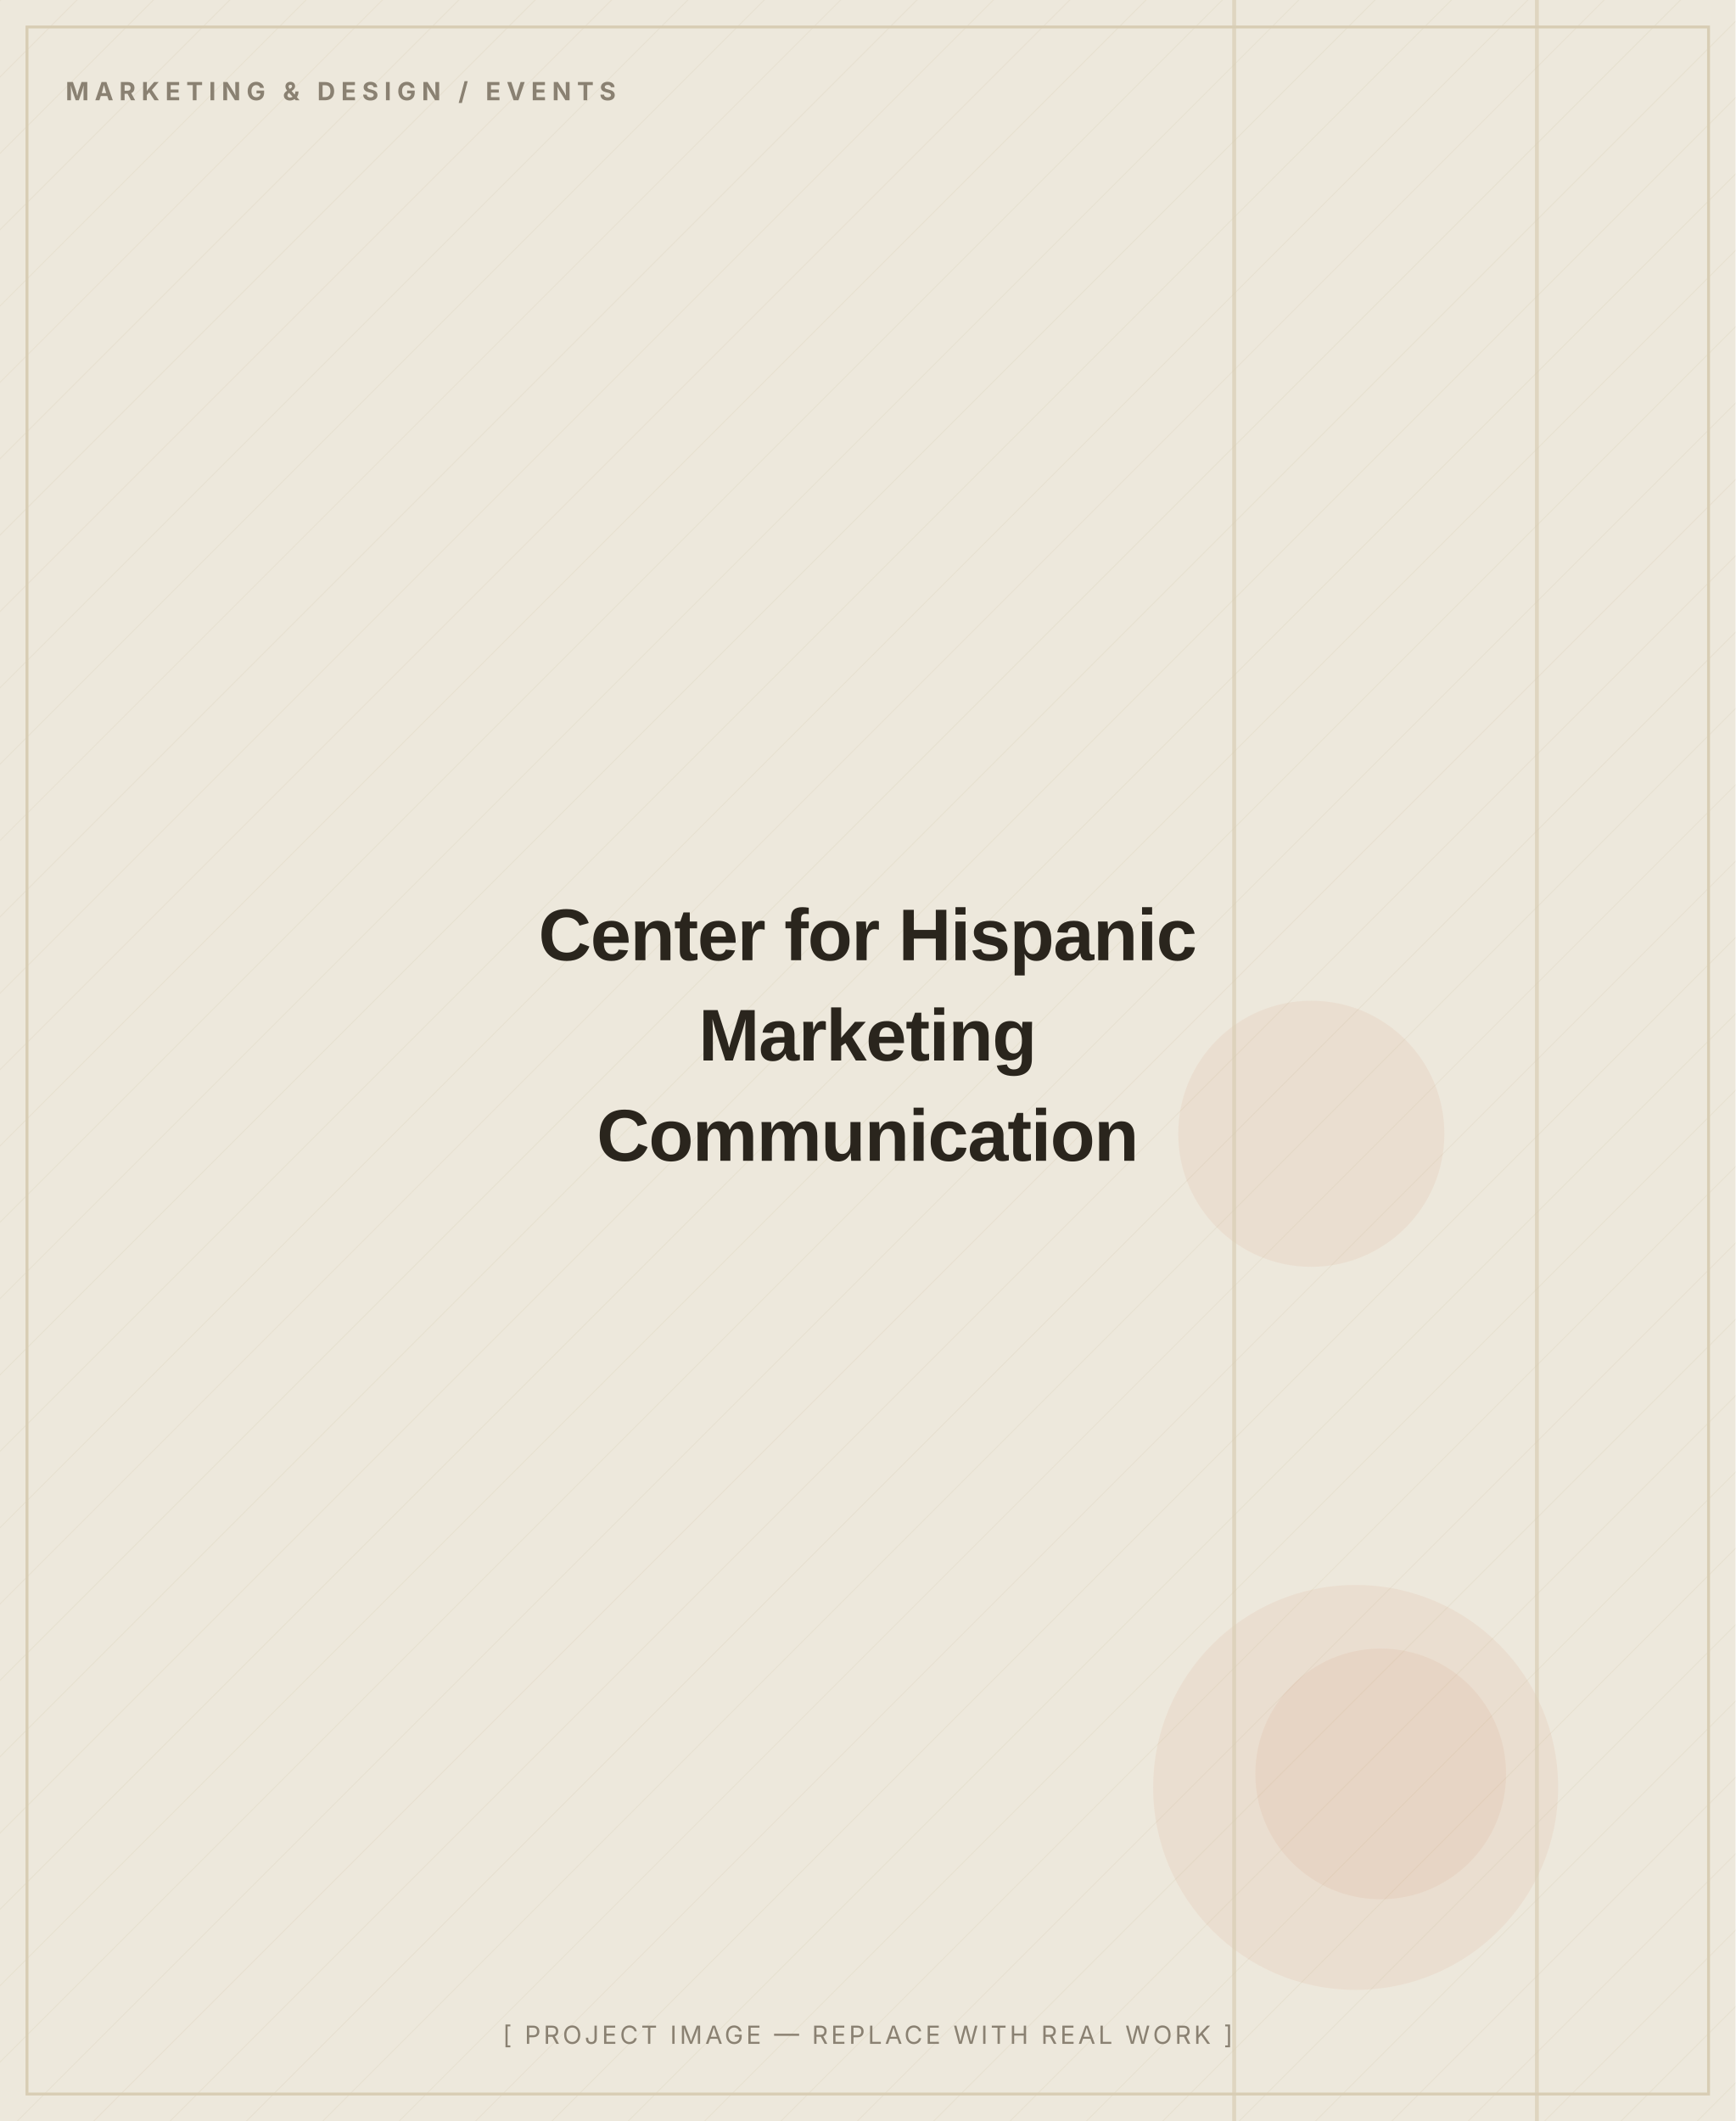
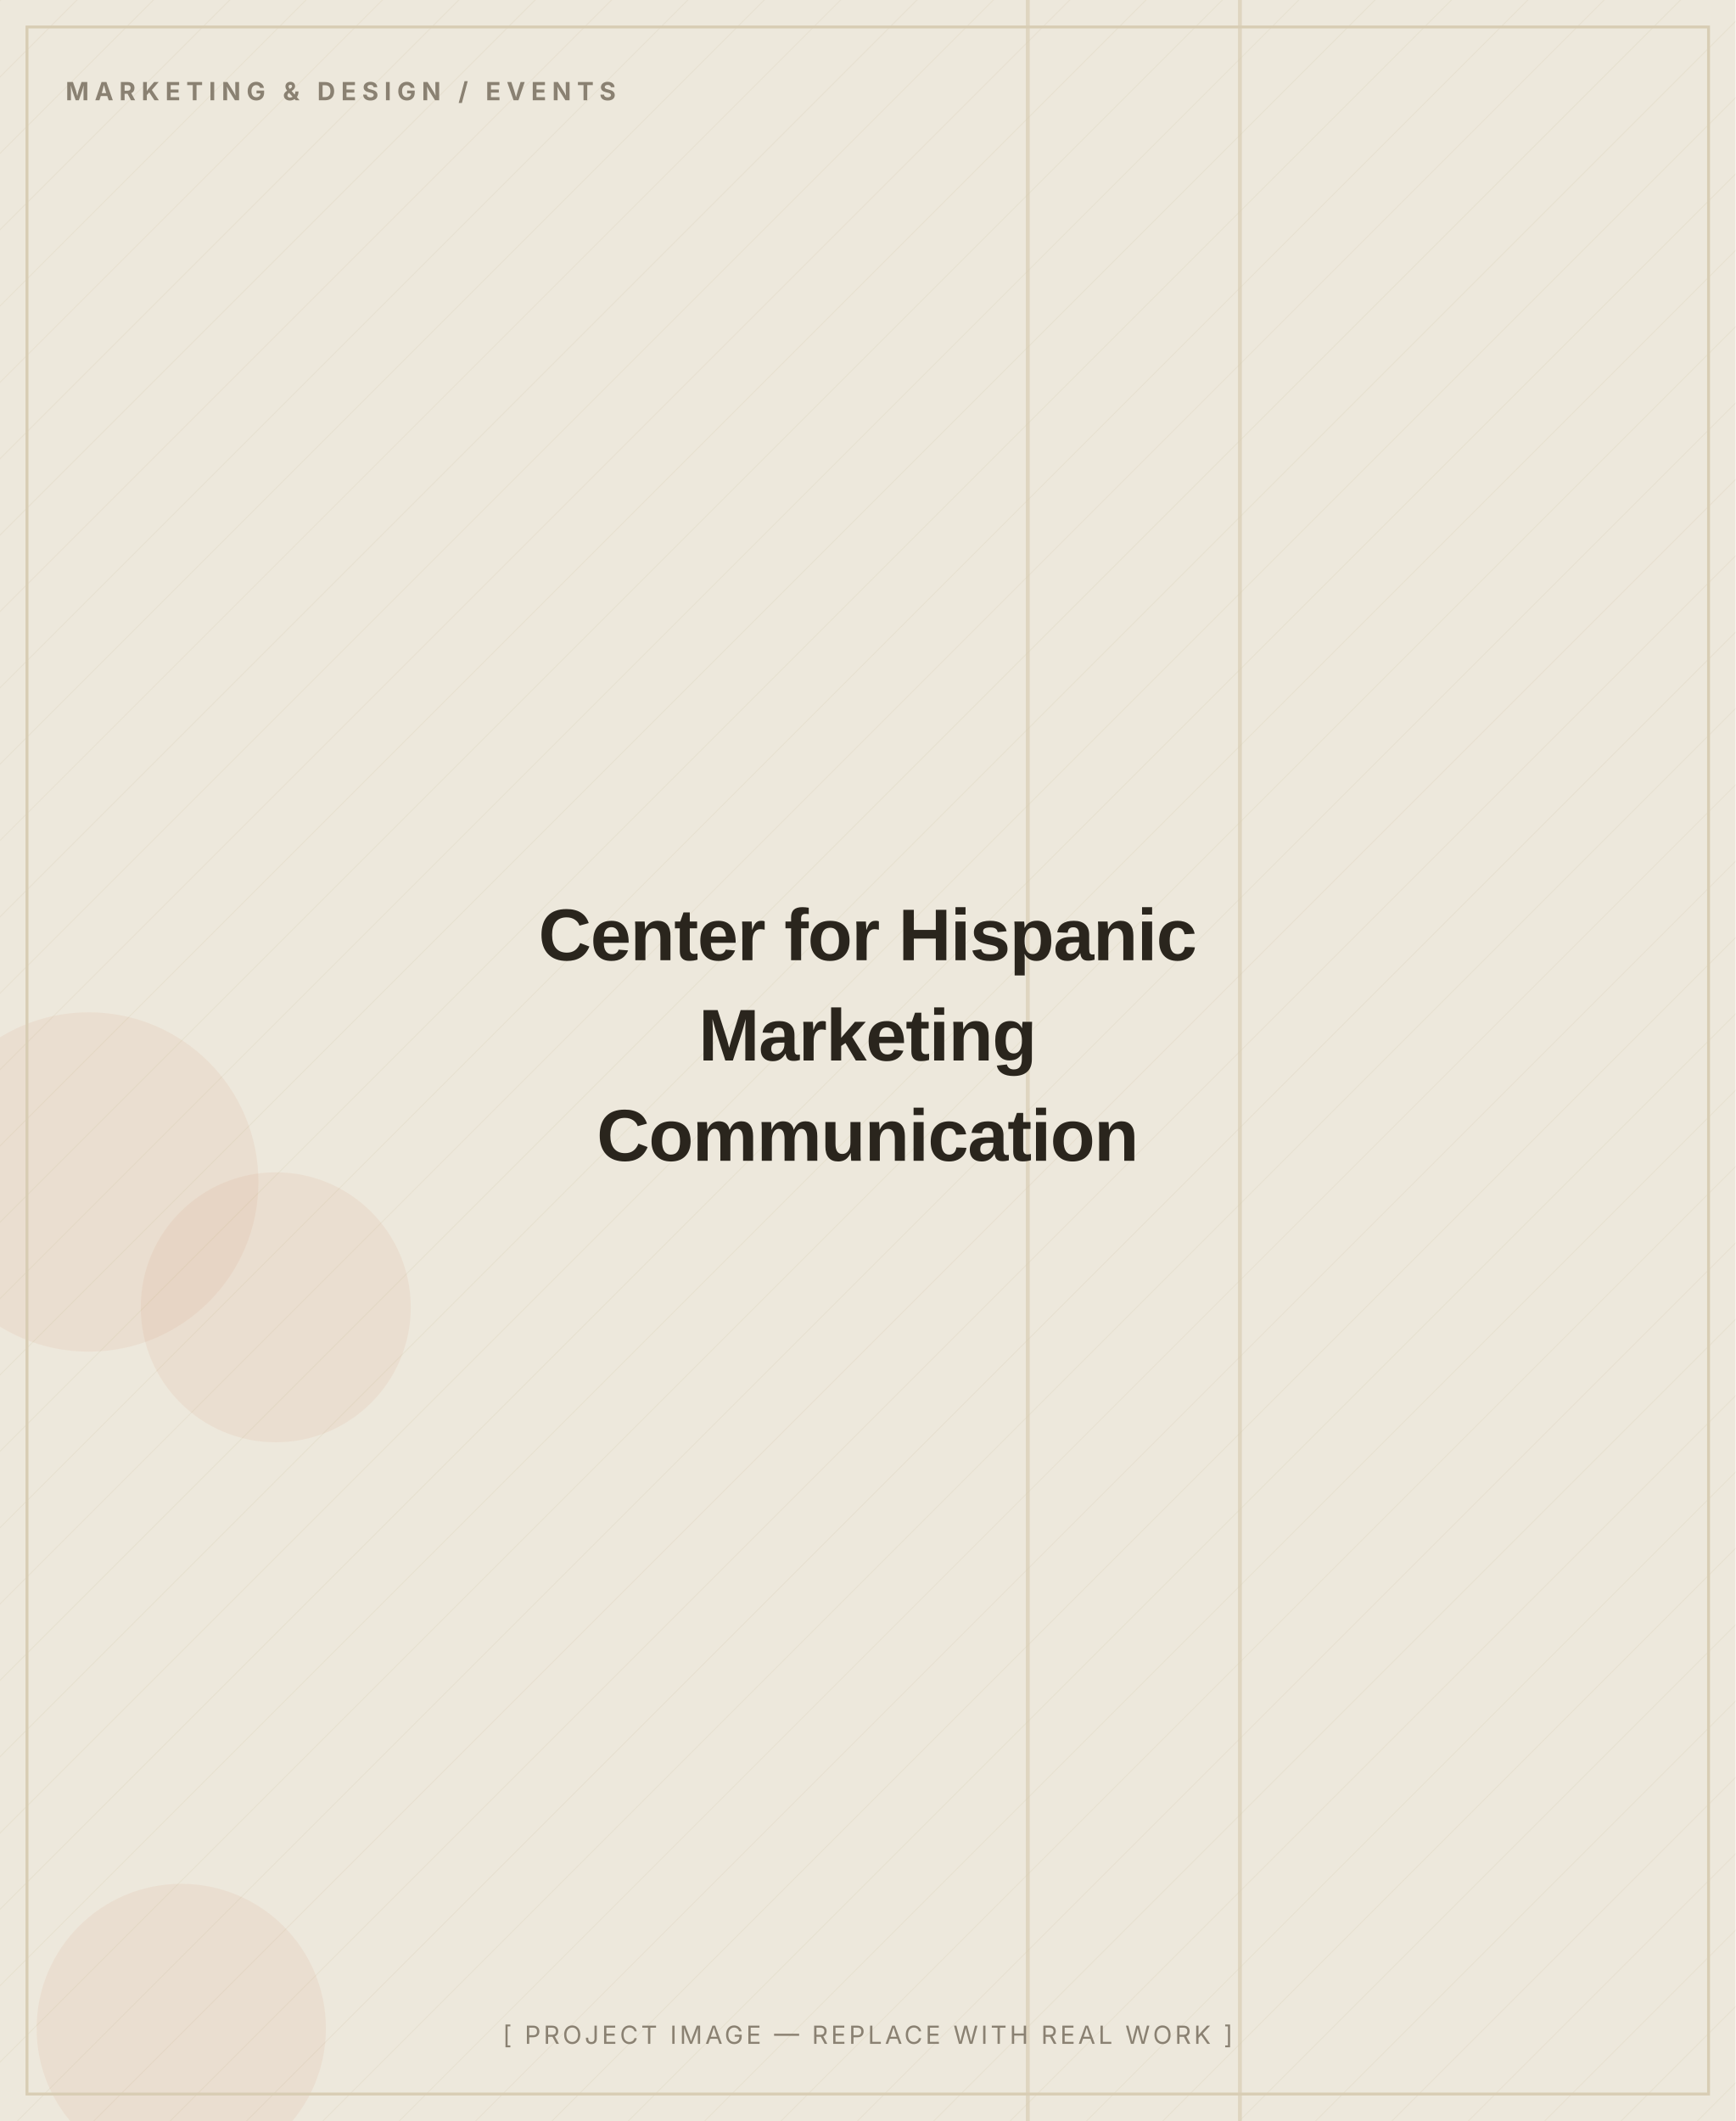
<svg xmlns="http://www.w3.org/2000/svg" width="900" height="1100" viewBox="0 0 900 1100" role="img" aria-label="Center for Hispanic Marketing Communication — placeholder image">
  <defs>
    <pattern id="d" width="28" height="28" patternUnits="userSpaceOnUse" patternTransform="rotate(45)">
      <line x1="0" y1="0" x2="0" y2="28" stroke="#D8CDB4" stroke-width="1" opacity="0.5" />
    </pattern>
  </defs>
  <rect width="900" height="1100" fill="#EDE8DC" />
  <rect width="900" height="1100" fill="url(#d)" opacity="0.55" />
-   <circle cx="680" cy="588" r="69" fill="#C2410C" opacity="0.06" />
-   <circle cx="703" cy="927" r="105" fill="#C2410C" opacity="0.06" />
-   <circle cx="716" cy="920" r="65" fill="#C2410C" opacity="0.06" />
-   <rect x="796" y="0" width="2" height="1100" fill="#D8CDB4" opacity="0.7" />
-   <rect x="639" y="0" width="2" height="1100" fill="#D8CDB4" opacity="0.7" />
+   <circle cx="143" cy="678" r="70" fill="#C2410C" opacity="0.06" />
+   <circle cx="46" cy="613" r="88" fill="#C2410C" opacity="0.06" />
+   <circle cx="94" cy="1052" r="75" fill="#C2410C" opacity="0.06" />
+   <rect x="642" y="0" width="2" height="1100" fill="#D8CDB4" opacity="0.7" />
+   <rect x="532" y="0" width="2" height="1100" fill="#D8CDB4" opacity="0.7" />
  <rect x="14" y="14" width="872" height="1072" fill="none" stroke="#D8CDB4" stroke-width="1.5" />
  <text x="34" y="52" font-family="Inter, Arial, sans-serif" font-weight="700" font-size="13" letter-spacing="3" fill="#8A8172">MARKETING &amp; DESIGN / EVENTS</text>
  <text x="450.0" y="498.0" text-anchor="middle" font-family="Archivo, Arial, sans-serif" font-weight="800" font-size="38" letter-spacing="-0.5" fill="#2A251D">Center for Hispanic</text>
  <text x="450.0" y="550.0" text-anchor="middle" font-family="Archivo, Arial, sans-serif" font-weight="800" font-size="38" letter-spacing="-0.5" fill="#2A251D">Marketing</text>
  <text x="450.0" y="602.0" text-anchor="middle" font-family="Archivo, Arial, sans-serif" font-weight="800" font-size="38" letter-spacing="-0.5" fill="#2A251D">Communication</text>
  <text x="450.0" y="1060" text-anchor="middle" font-family="Inter, Arial, sans-serif" font-size="13" letter-spacing="1.5" fill="#8A8172">[ PROJECT IMAGE — REPLACE WITH REAL WORK ]</text>
</svg>
